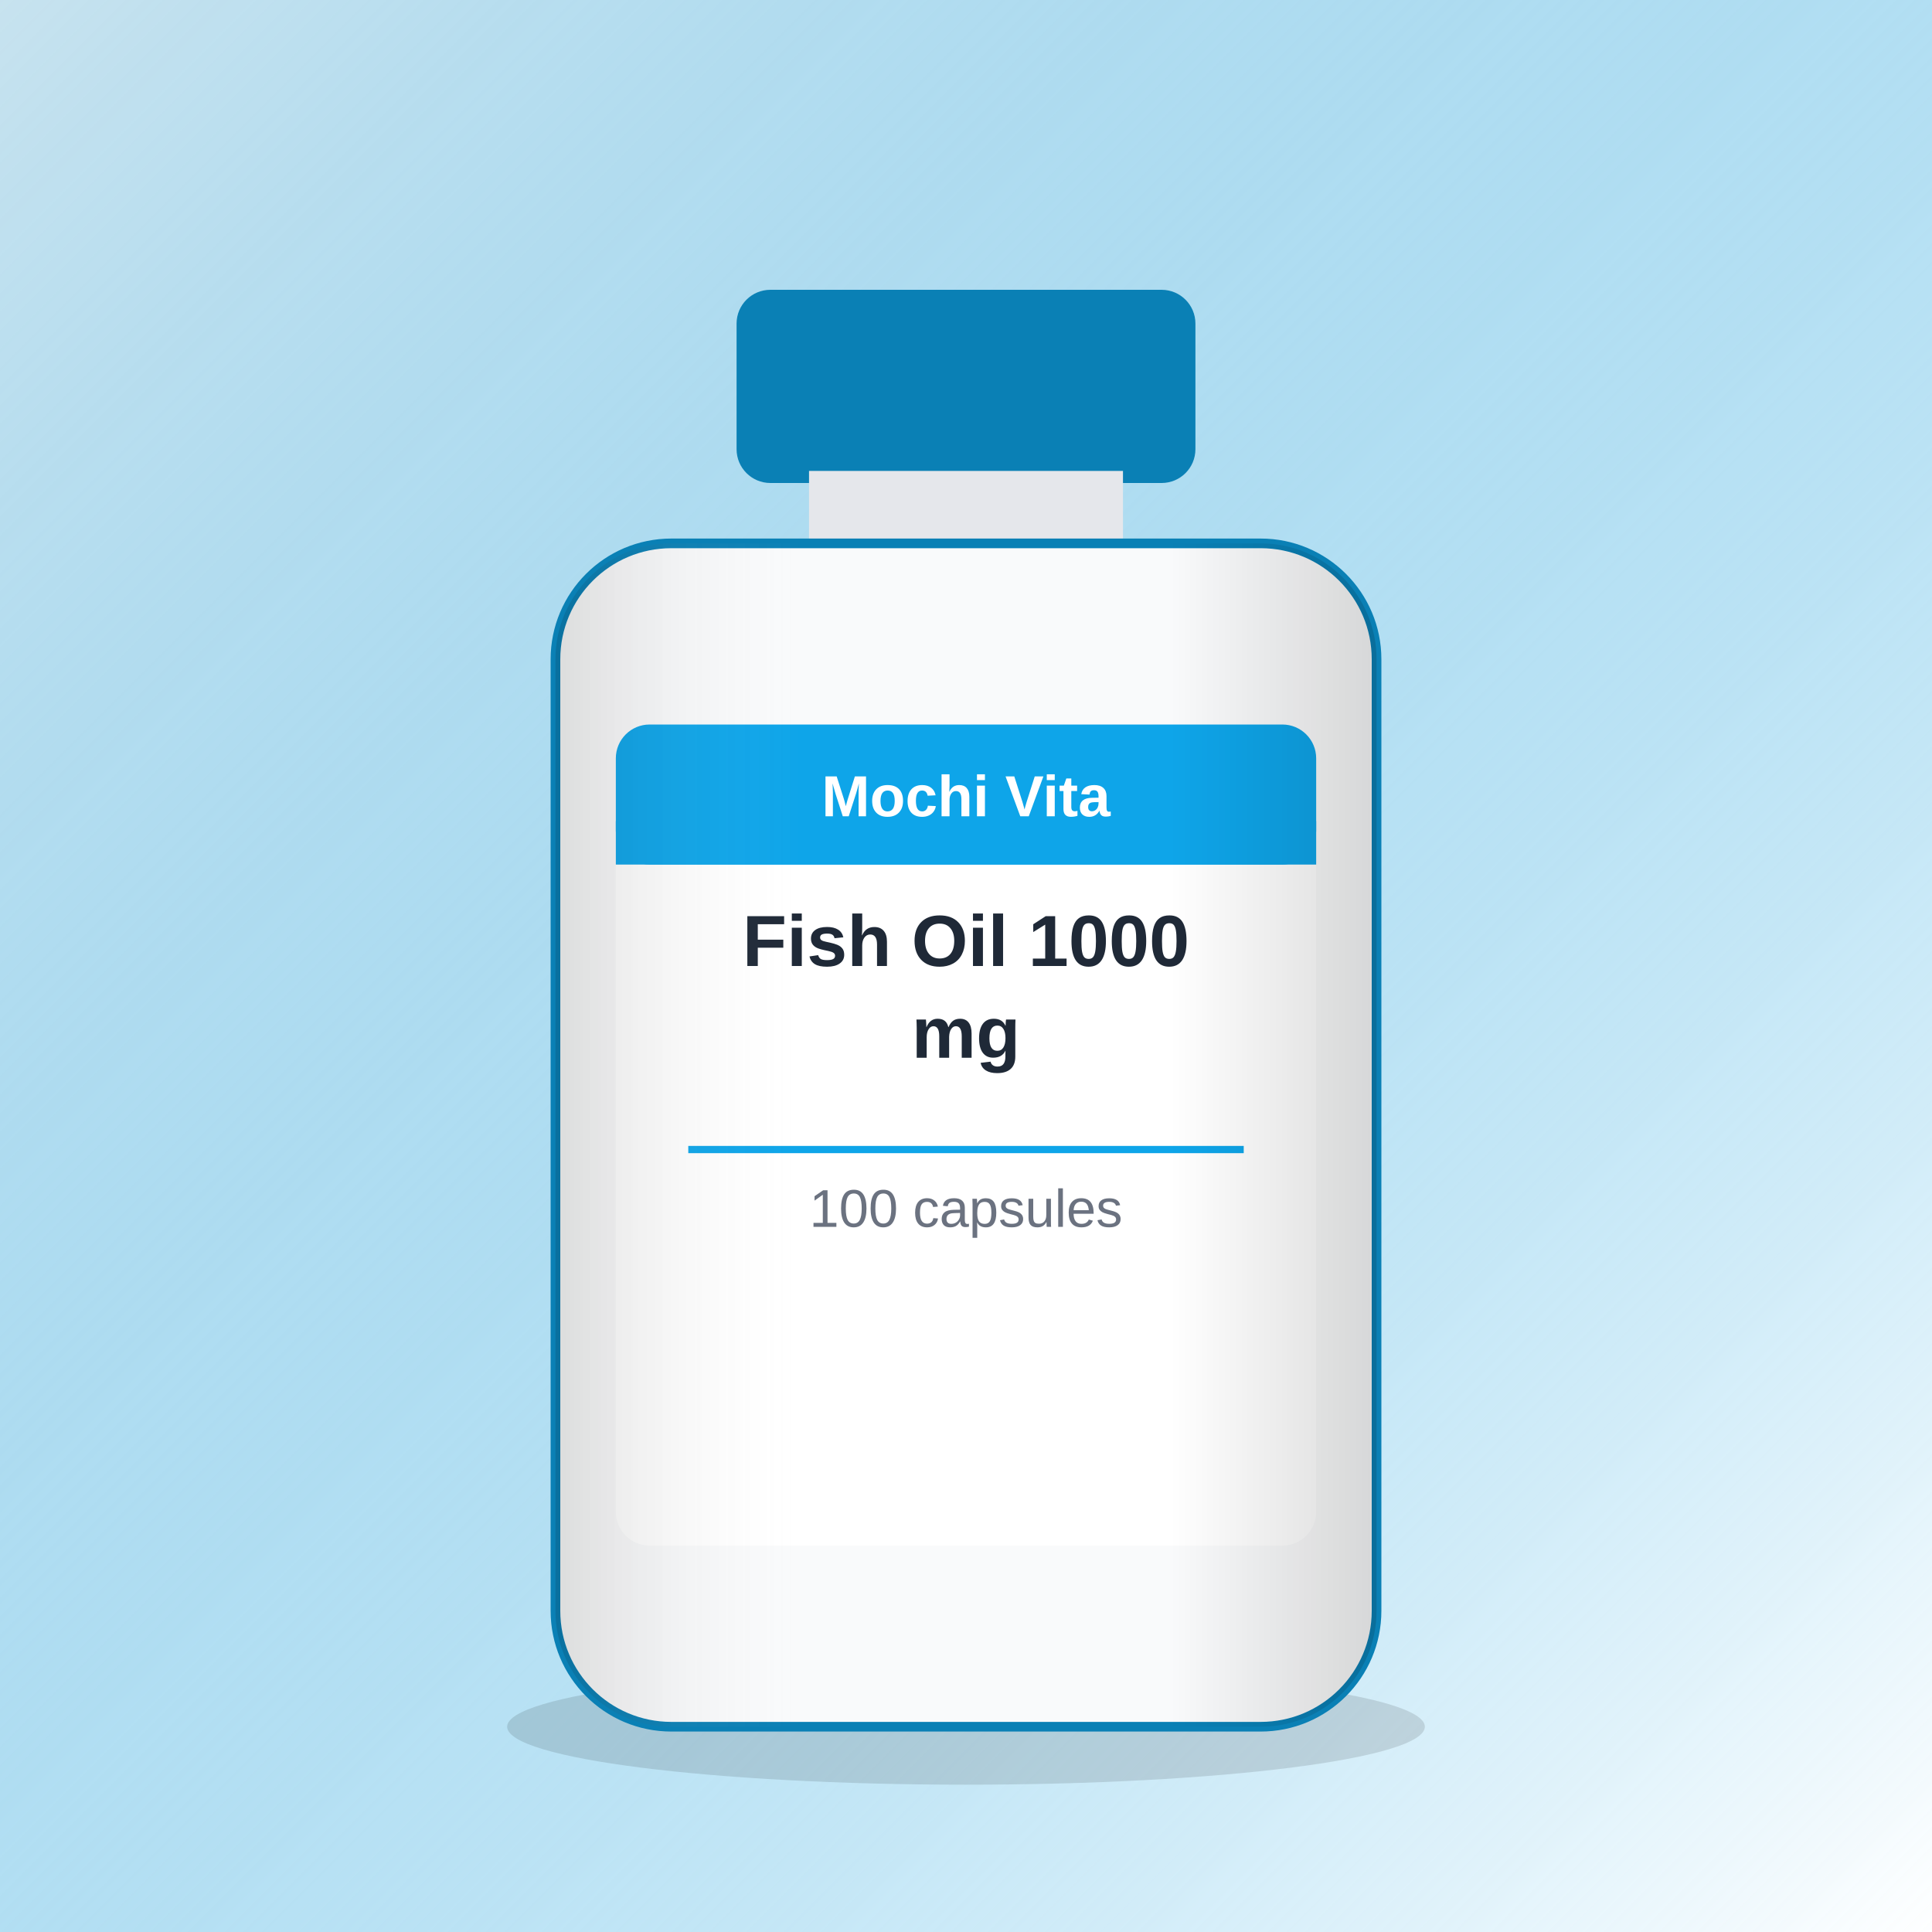
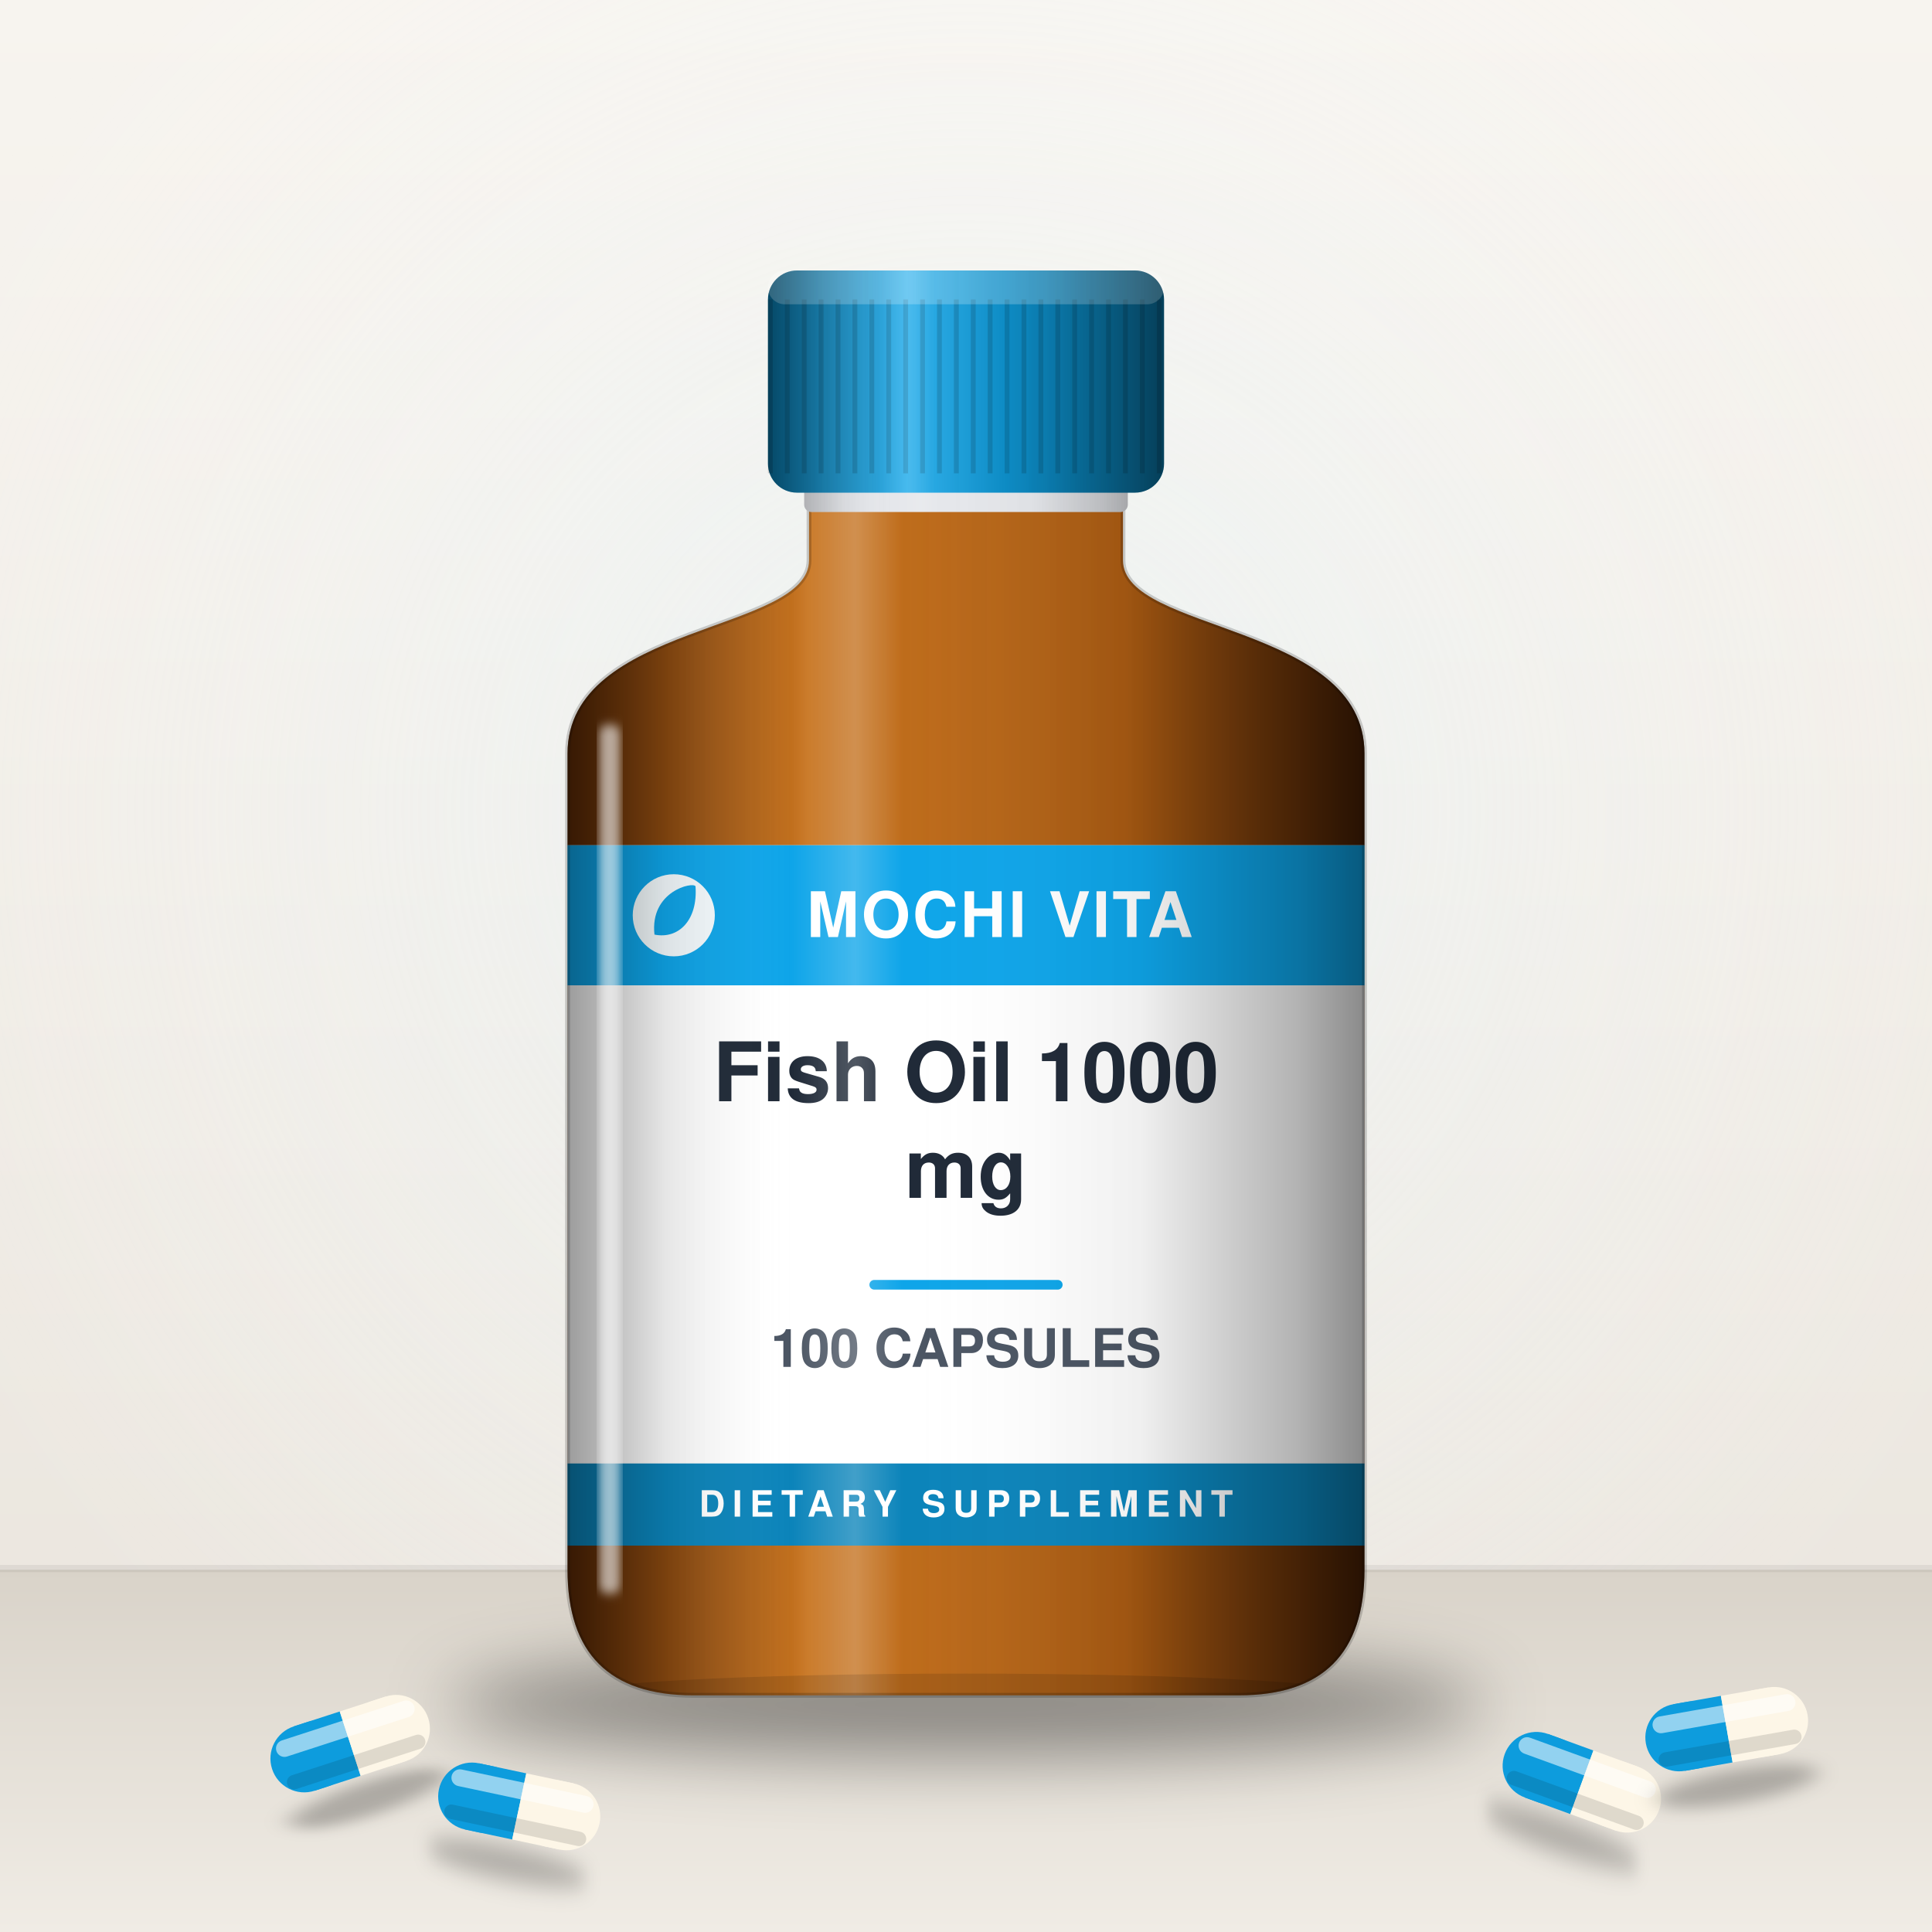
<svg xmlns="http://www.w3.org/2000/svg" viewBox="0 0 800 800" width="800" height="800" role="img" aria-label="Fish Oil 1000 mg">
  <defs>
-     <linearGradient id="g" x1="0" y1="0" x2="1" y2="1">
-       <stop offset="0" stop-color="#0ea5e9" stop-opacity=".18" />
-       <stop offset="1" stop-color="#ffffff" />
+     <linearGradient id="wall" x1="0" y1="0" x2="0" y2="1">
+       <stop offset="0" stop-color="#f7f4ef" />
+       <stop offset="1" stop-color="#e9e4dc" />
    </linearGradient>
-     <linearGradient id="s" x1="0" x2="1">
-       <stop offset="0" stop-color="#000" stop-opacity=".12" />
-       <stop offset=".3" stop-color="#fff" stop-opacity=".0" />
-       <stop offset=".75" stop-color="#000" stop-opacity=".0" />
-       <stop offset="1" stop-color="#000" stop-opacity=".14" />
+     <radialGradient id="glow" cx=".5" cy=".42" r=".6">
+       <stop offset="0" stop-color="#e6f6fc" stop-opacity=".55" />
+       <stop offset="1" stop-color="#fff" stop-opacity="0" />
+     </radialGradient>
+     <linearGradient id="floor" x1="0" y1="0" x2="0" y2="1">
+       <stop offset="0" stop-color="#d9d3c9" />
+       <stop offset="1" stop-color="#f0ece5" />
    </linearGradient>
+     <linearGradient id="cyl" x1="0" y1="0" x2="1" y2="0">
+       <stop offset="0" stop-color="#000" stop-opacity=".38" />
+       <stop offset=".12" stop-color="#000" stop-opacity=".10" />
+       <stop offset=".28" stop-color="#fff" stop-opacity=".0" />
+       <stop offset=".36" stop-color="#fff" stop-opacity=".22" />
+       <stop offset=".42" stop-color="#fff" stop-opacity=".0" />
+       <stop offset=".72" stop-color="#000" stop-opacity=".06" />
+       <stop offset=".92" stop-color="#000" stop-opacity=".30" />
+       <stop offset="1" stop-color="#000" stop-opacity=".45" />
+     </linearGradient>
+     <linearGradient id="cap" x1="0" y1="0" x2="1" y2="0">
+       <stop offset="0" stop-color="#075a80" />
+       <stop offset=".35" stop-color="#32b2ec" />
+       <stop offset=".6" stop-color="#0b8cc6" />
+       <stop offset="1" stop-color="#075274" />
+     </linearGradient>
+     <linearGradient id="white" x1="0" y1="0" x2="1" y2="0">
+       <stop offset="0" stop-color="#c9ced4" />
+       <stop offset=".3" stop-color="#ffffff" />
+       <stop offset=".7" stop-color="#f1f3f5" />
+       <stop offset="1" stop-color="#b9bfc7" />
+     </linearGradient>
+     <linearGradient id="amber" x1="0" y1="0" x2="1" y2="0">
+       <stop offset="0" stop-color="#5b2a06" />
+       <stop offset=".3" stop-color="#c8741f" />
+       <stop offset=".7" stop-color="#a85a12" />
+       <stop offset="1" stop-color="#4a2105" />
+     </linearGradient>
+     <radialGradient id="soft" cx=".35" cy=".3" r=".8">
+       <stop offset="0" stop-color="#ffe9a8" />
+       <stop offset=".5" stop-color="#f0a827" />
+       <stop offset="1" stop-color="#b86a0a" />
+     </radialGradient>
+     <filter id="b14" x="-30%" y="-100%" width="160%" height="300%">
+       <feGaussianBlur stdDeviation="14" />
+     </filter>
+     <filter id="b4">
+       <feGaussianBlur stdDeviation="4" />
+     </filter>
+     <filter id="b2">
+       <feGaussianBlur stdDeviation="2" />
+     </filter>
  </defs>
-   <rect width="800" height="800" fill="url(#g)" />
-   <ellipse cx="400" cy="715" rx="190" ry="24" fill="#000" opacity=".12" />
-   <rect x="305" y="120" width="190" height="80" rx="14" fill="#0a80b5" />
-   <rect x="335" y="195" width="130" height="35" fill="#e5e7eb" />
-   <rect x="230" y="225" width="340" height="490" rx="48" fill="#f9fafb" stroke="#0a80b5" stroke-width="4" />
-   <rect x="255" y="300" width="290" height="340" rx="14" fill="#fff" />
-   <rect x="255" y="300" width="290" height="58" rx="14" fill="#0EA5E9" />
-   <rect x="255" y="340" width="290" height="18" fill="#0EA5E9" />
-   <text x="400.0" y="338" text-anchor="middle" font-family="Arial,Helvetica,sans-serif" font-weight="700" font-size="24" fill="#fff">Mochi Vita</text>
-   <text x="400.0" y="400" text-anchor="middle" font-family="Arial,Helvetica,sans-serif" font-weight="700" font-size="30" fill="#1f2937">Fish Oil 1000</text>
-   <text x="400.0" y="438" text-anchor="middle" font-family="Arial,Helvetica,sans-serif" font-weight="700" font-size="30" fill="#1f2937">mg</text>
-   <line x1="285" y1="476" x2="515" y2="476" stroke="#0EA5E9" stroke-width="3" />
-   <text x="400.0" y="508" text-anchor="middle" font-family="Arial,Helvetica,sans-serif" font-size="22" fill="#6b7280">100 capsules</text>
-   <rect x="230" y="225" width="340" height="490" rx="48" fill="url(#s)" />
+   <rect width="800" height="800" fill="url(#wall)" />
+   <rect width="800" height="800" fill="url(#glow)" />
+   <rect y="650" width="800" height="150" fill="url(#floor)" />
+   <rect y="648" width="800" height="3" fill="#000" opacity=".06" />
+   <ellipse cx="400" cy="706" rx="215" ry="22" fill="#000" opacity=".38" filter="url(#b14)" />
+   <path d="M335 190 L335 232 C335 262 235 258 235 312 L235 650 Q235 702 287 702 L513 702 Q565 702 565 650 L565 312 C565 258 465 262 465 232 L465 190 Z" fill="url(#amber)" />
+   <clipPath id="bc">
+     <path d="M335 190 L335 232 C335 262 235 258 235 312 L235 650 Q235 702 287 702 L513 702 Q565 702 565 650 L565 312 C565 258 465 262 465 232 L465 190 Z" />
+   </clipPath>
+   <g clip-path="url(#bc)">
+     <g>
+       <rect x="235" y="350" width="330" height="290" fill="#fff" />
+       <rect x="235" y="350" width="330" height="58" fill="#0EA5E9" />
+       <circle cx="279" cy="379" r="17" fill="#fff" opacity=".95" />
+       <path d="M271 387 C269 369 287 365 288 367 C289 381 281 389 271 387Z" fill="#0EA5E9" />
+       <text x="414.0" y="388" text-anchor="middle" font-family="'Helvetica Neue',Helvetica,Arial,sans-serif" font-weight="800" font-size="26" letter-spacing="1" fill="#fff">MOCHI VITA</text>
+       <text x="400.0" y="456" text-anchor="middle" font-family="'Helvetica Neue',Helvetica,Arial,sans-serif" font-weight="800" font-size="34" fill="#1f2937">Fish Oil 1000</text>
+       <text x="400.0" y="496" text-anchor="middle" font-family="'Helvetica Neue',Helvetica,Arial,sans-serif" font-weight="800" font-size="34" fill="#1f2937">mg</text>
+       <rect x="360.0" y="530" width="80" height="4" rx="2" fill="#0EA5E9" />
+       <text x="400.0" y="566" text-anchor="middle" font-family="'Helvetica Neue',Helvetica,Arial,sans-serif" font-weight="600" font-size="22" fill="#4b5563">100 CAPSULES</text>
+       <rect x="235" y="606" width="330" height="34" fill="#0b84ba" />
+       <text x="400.0" y="628" text-anchor="middle" font-family="'Helvetica Neue',Helvetica,Arial,sans-serif" font-weight="700" font-size="15" letter-spacing="3" fill="#fff">DIETARY SUPPLEMENT</text>
+     </g>
+     <rect x="235" y="190" width="330" height="520" fill="url(#cyl)" />
+     <rect x="248" y="300" width="9" height="360" rx="4" fill="#fff" opacity=".6" filter="url(#b2)" />
+     <ellipse cx="400" cy="702" rx="165" ry="9" fill="#000" opacity=".12" />
+   </g>
+   <path d="M335 190 L335 232 C335 262 235 258 235 312 L235 650 Q235 702 287 702 L513 702 Q565 702 565 650 L565 312 C565 258 465 262 465 232 L465 190 Z" fill="none" stroke="#000" stroke-opacity=".18" stroke-width="2" />
+   <rect x="333" y="196" width="134" height="16" rx="3" fill="#e5e7eb" />
+   <rect x="333" y="196" width="134" height="16" rx="3" fill="url(#cyl)" opacity=".6" />
+   <rect x="318" y="112" width="164" height="92" rx="12" fill="url(#cap)" />
+   <rect x="318" y="124" width="2" height="72" fill="#000" opacity=".14" />
+   <rect x="325" y="124" width="2" height="72" fill="#000" opacity=".14" />
+   <rect x="332" y="124" width="2" height="72" fill="#000" opacity=".14" />
+   <rect x="339" y="124" width="2" height="72" fill="#000" opacity=".14" />
+   <rect x="346" y="124" width="2" height="72" fill="#000" opacity=".14" />
+   <rect x="353" y="124" width="2" height="72" fill="#000" opacity=".14" />
+   <rect x="360" y="124" width="2" height="72" fill="#000" opacity=".14" />
+   <rect x="367" y="124" width="2" height="72" fill="#000" opacity=".14" />
+   <rect x="374" y="124" width="2" height="72" fill="#000" opacity=".14" />
+   <rect x="381" y="124" width="2" height="72" fill="#000" opacity=".14" />
+   <rect x="388" y="124" width="2" height="72" fill="#000" opacity=".14" />
+   <rect x="395" y="124" width="2" height="72" fill="#000" opacity=".14" />
+   <rect x="402" y="124" width="2" height="72" fill="#000" opacity=".14" />
+   <rect x="409" y="124" width="2" height="72" fill="#000" opacity=".14" />
+   <rect x="416" y="124" width="2" height="72" fill="#000" opacity=".14" />
+   <rect x="423" y="124" width="2" height="72" fill="#000" opacity=".14" />
+   <rect x="430" y="124" width="2" height="72" fill="#000" opacity=".14" />
+   <rect x="437" y="124" width="2" height="72" fill="#000" opacity=".14" />
+   <rect x="444" y="124" width="2" height="72" fill="#000" opacity=".14" />
+   <rect x="451" y="124" width="2" height="72" fill="#000" opacity=".14" />
+   <rect x="458" y="124" width="2" height="72" fill="#000" opacity=".14" />
+   <rect x="465" y="124" width="2" height="72" fill="#000" opacity=".14" />
+   <rect x="472" y="124" width="2" height="72" fill="#000" opacity=".14" />
+   <rect x="479" y="124" width="2" height="72" fill="#000" opacity=".14" />
+   <rect x="318" y="112" width="164" height="14" rx="7" fill="#fff" opacity=".22" />
+   <rect x="318" y="112" width="164" height="92" rx="12" fill="url(#cyl)" opacity=".5" />
+   <g transform="translate(145 722) rotate(-18)">
+     <ellipse cx="0" cy="24" rx="34" ry="7" fill="#000" opacity=".25" filter="url(#b4)" />
+     <rect x="-34" y="-14" width="34" height="28" rx="14" fill="#0d9cdd" />
+     <rect x="0" y="-14" width="34" height="28" rx="14" fill="#fdf6e7" />
+     <rect x="-20" y="-14" width="20" height="28" fill="#0d9cdd" />
+     <rect x="0" y="-14" width="20" height="28" fill="#fdf6e7" />
+     <rect x="-30" y="-10" width="60" height="7" rx="3.5" fill="#fff" opacity=".55" />
+     <rect x="-30" y="5" width="60" height="6" rx="3" fill="#000" opacity=".12" />
+   </g>
+   <g transform="translate(215 748) rotate(12)">
+     <ellipse cx="0" cy="24" rx="34" ry="7" fill="#000" opacity=".25" filter="url(#b4)" />
+     <rect x="-34" y="-14" width="34" height="28" rx="14" fill="#0d9cdd" />
+     <rect x="0" y="-14" width="34" height="28" rx="14" fill="#fdf6e7" />
+     <rect x="-20" y="-14" width="20" height="28" fill="#0d9cdd" />
+     <rect x="0" y="-14" width="20" height="28" fill="#fdf6e7" />
+     <rect x="-30" y="-10" width="60" height="7" rx="3.5" fill="#fff" opacity=".55" />
+     <rect x="-30" y="5" width="60" height="6" rx="3" fill="#000" opacity=".12" />
+   </g>
+   <g transform="translate(655 738) rotate(20)">
+     <ellipse cx="0" cy="24" rx="34" ry="7" fill="#000" opacity=".25" filter="url(#b4)" />
+     <rect x="-34" y="-14" width="34" height="28" rx="14" fill="#0d9cdd" />
+     <rect x="0" y="-14" width="34" height="28" rx="14" fill="#fdf6e7" />
+     <rect x="-20" y="-14" width="20" height="28" fill="#0d9cdd" />
+     <rect x="0" y="-14" width="20" height="28" fill="#fdf6e7" />
+     <rect x="-30" y="-10" width="60" height="7" rx="3.5" fill="#fff" opacity=".55" />
+     <rect x="-30" y="5" width="60" height="6" rx="3" fill="#000" opacity=".12" />
+   </g>
+   <g transform="translate(715 716) rotate(-10)">
+     <ellipse cx="0" cy="24" rx="34" ry="7" fill="#000" opacity=".25" filter="url(#b4)" />
+     <rect x="-34" y="-14" width="34" height="28" rx="14" fill="#0d9cdd" />
+     <rect x="0" y="-14" width="34" height="28" rx="14" fill="#fdf6e7" />
+     <rect x="-20" y="-14" width="20" height="28" fill="#0d9cdd" />
+     <rect x="0" y="-14" width="20" height="28" fill="#fdf6e7" />
+     <rect x="-30" y="-10" width="60" height="7" rx="3.5" fill="#fff" opacity=".55" />
+     <rect x="-30" y="5" width="60" height="6" rx="3" fill="#000" opacity=".12" />
+   </g>
</svg>
